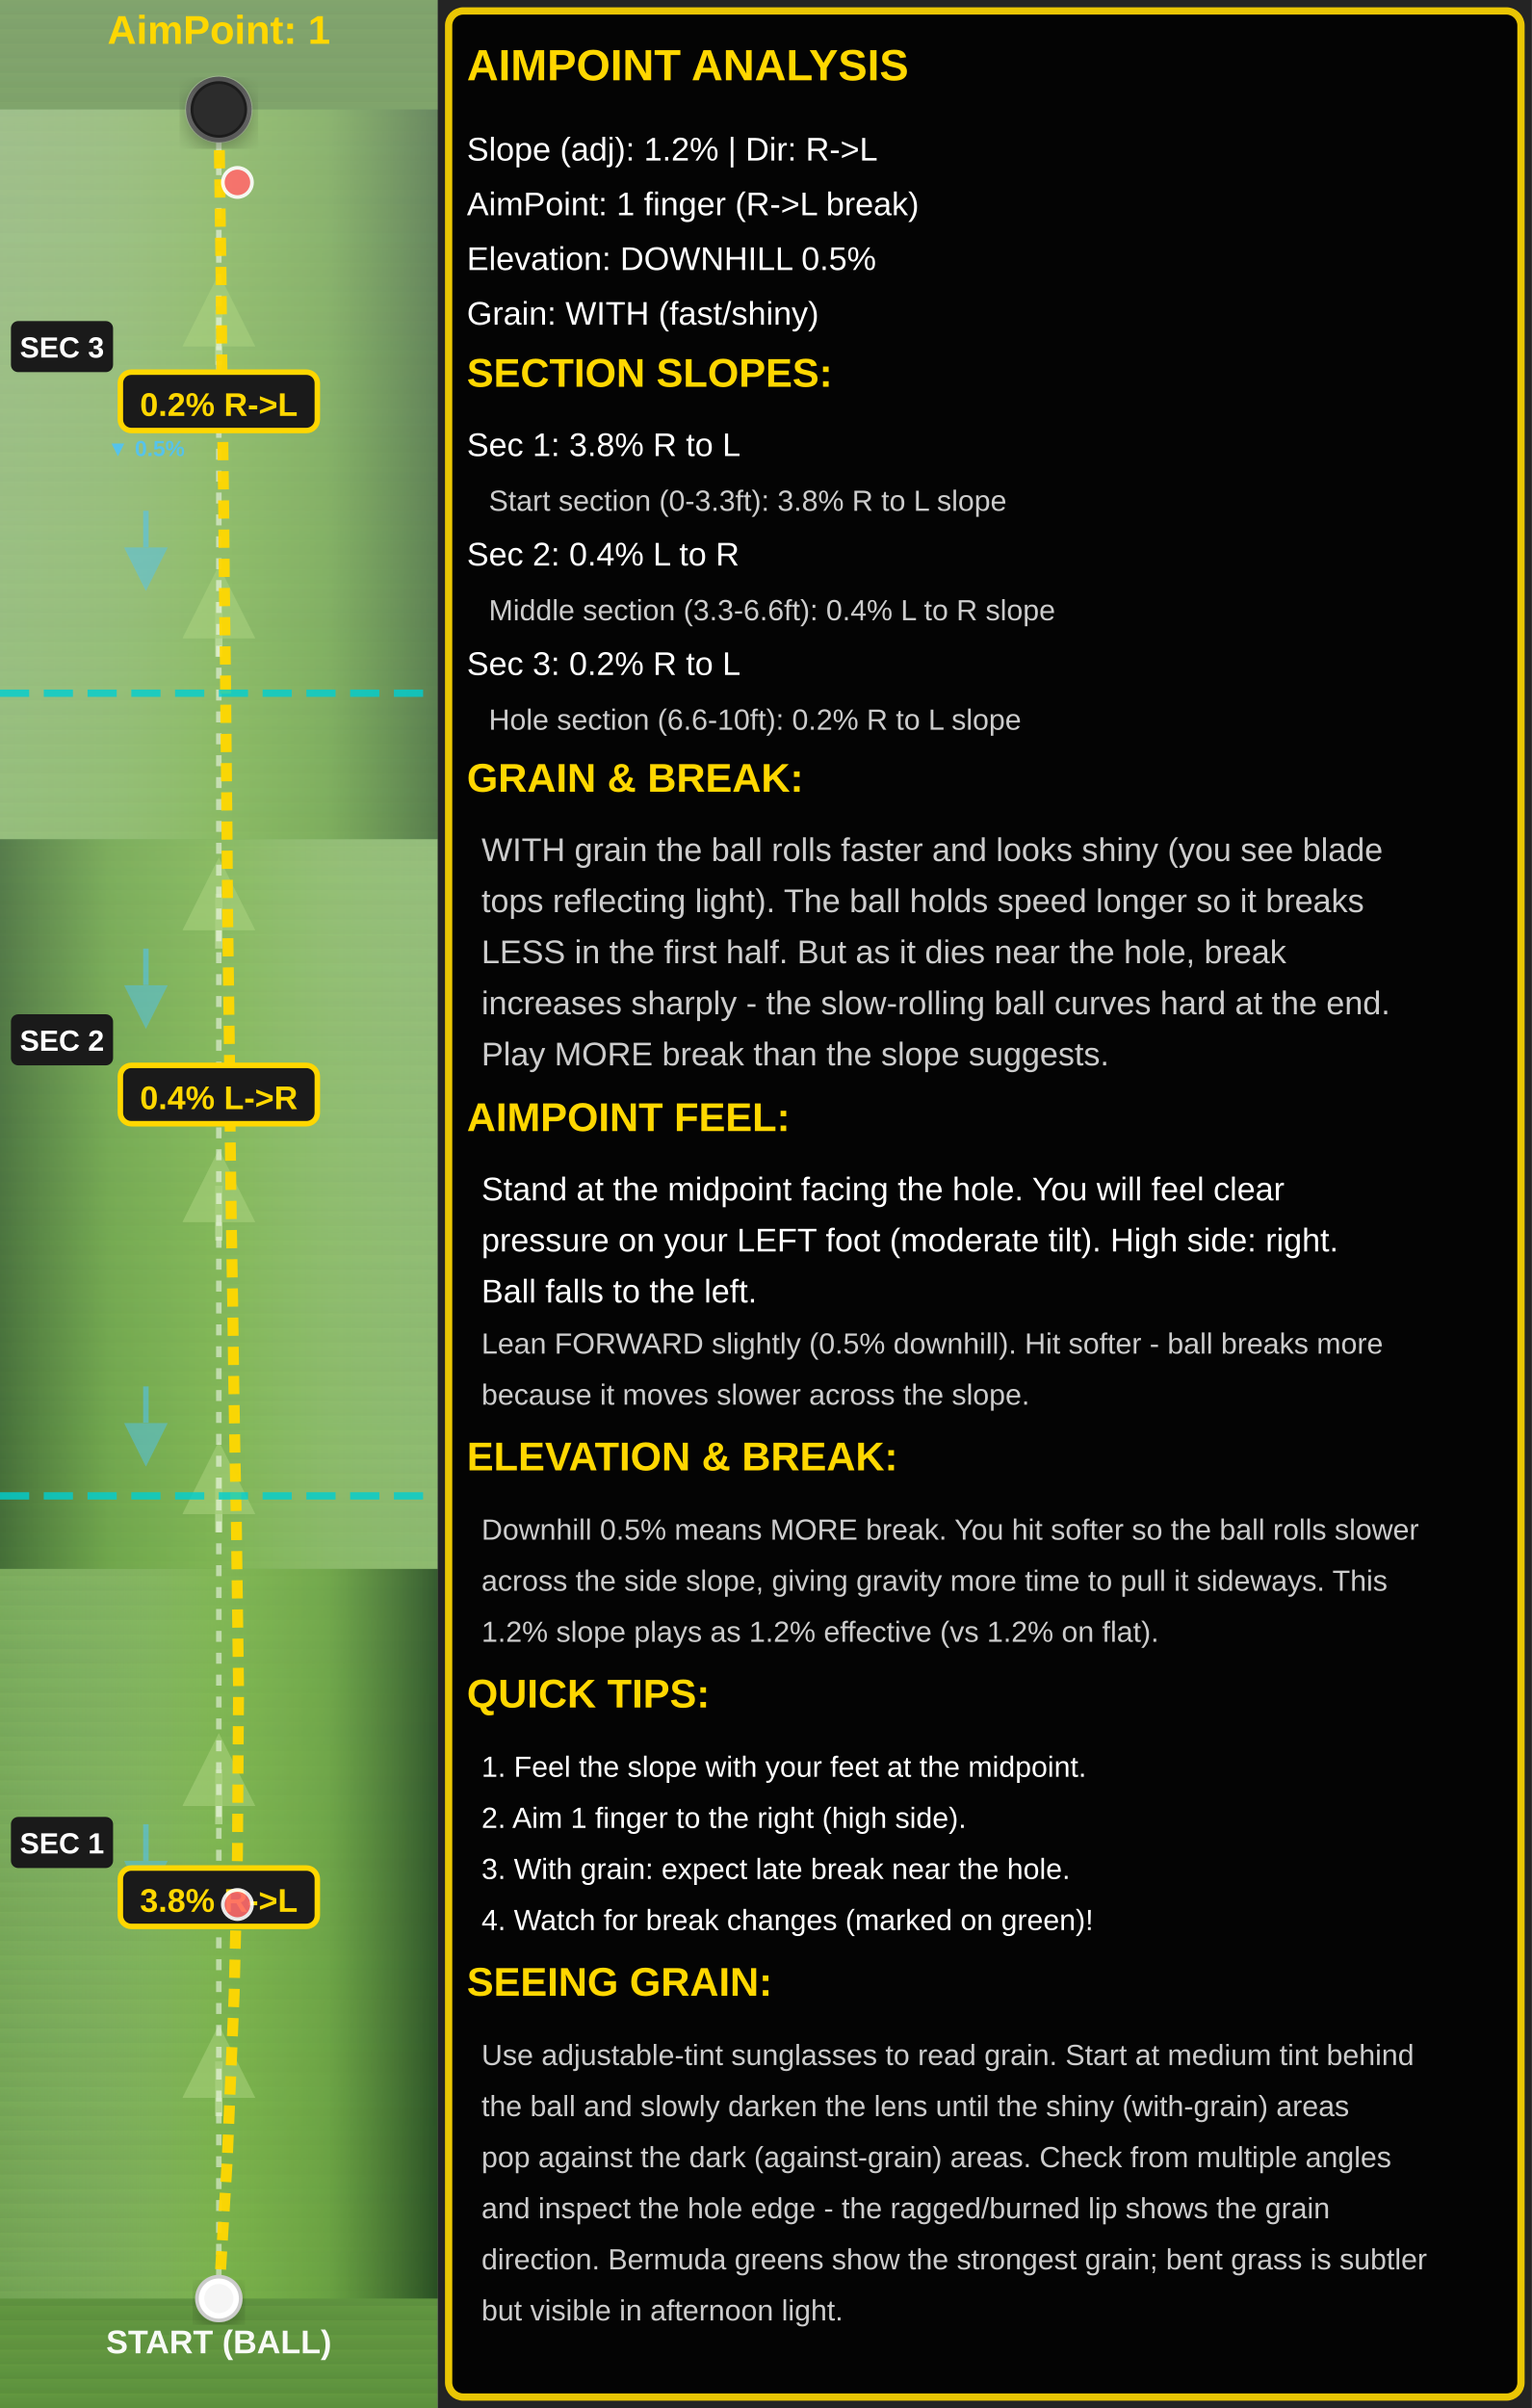
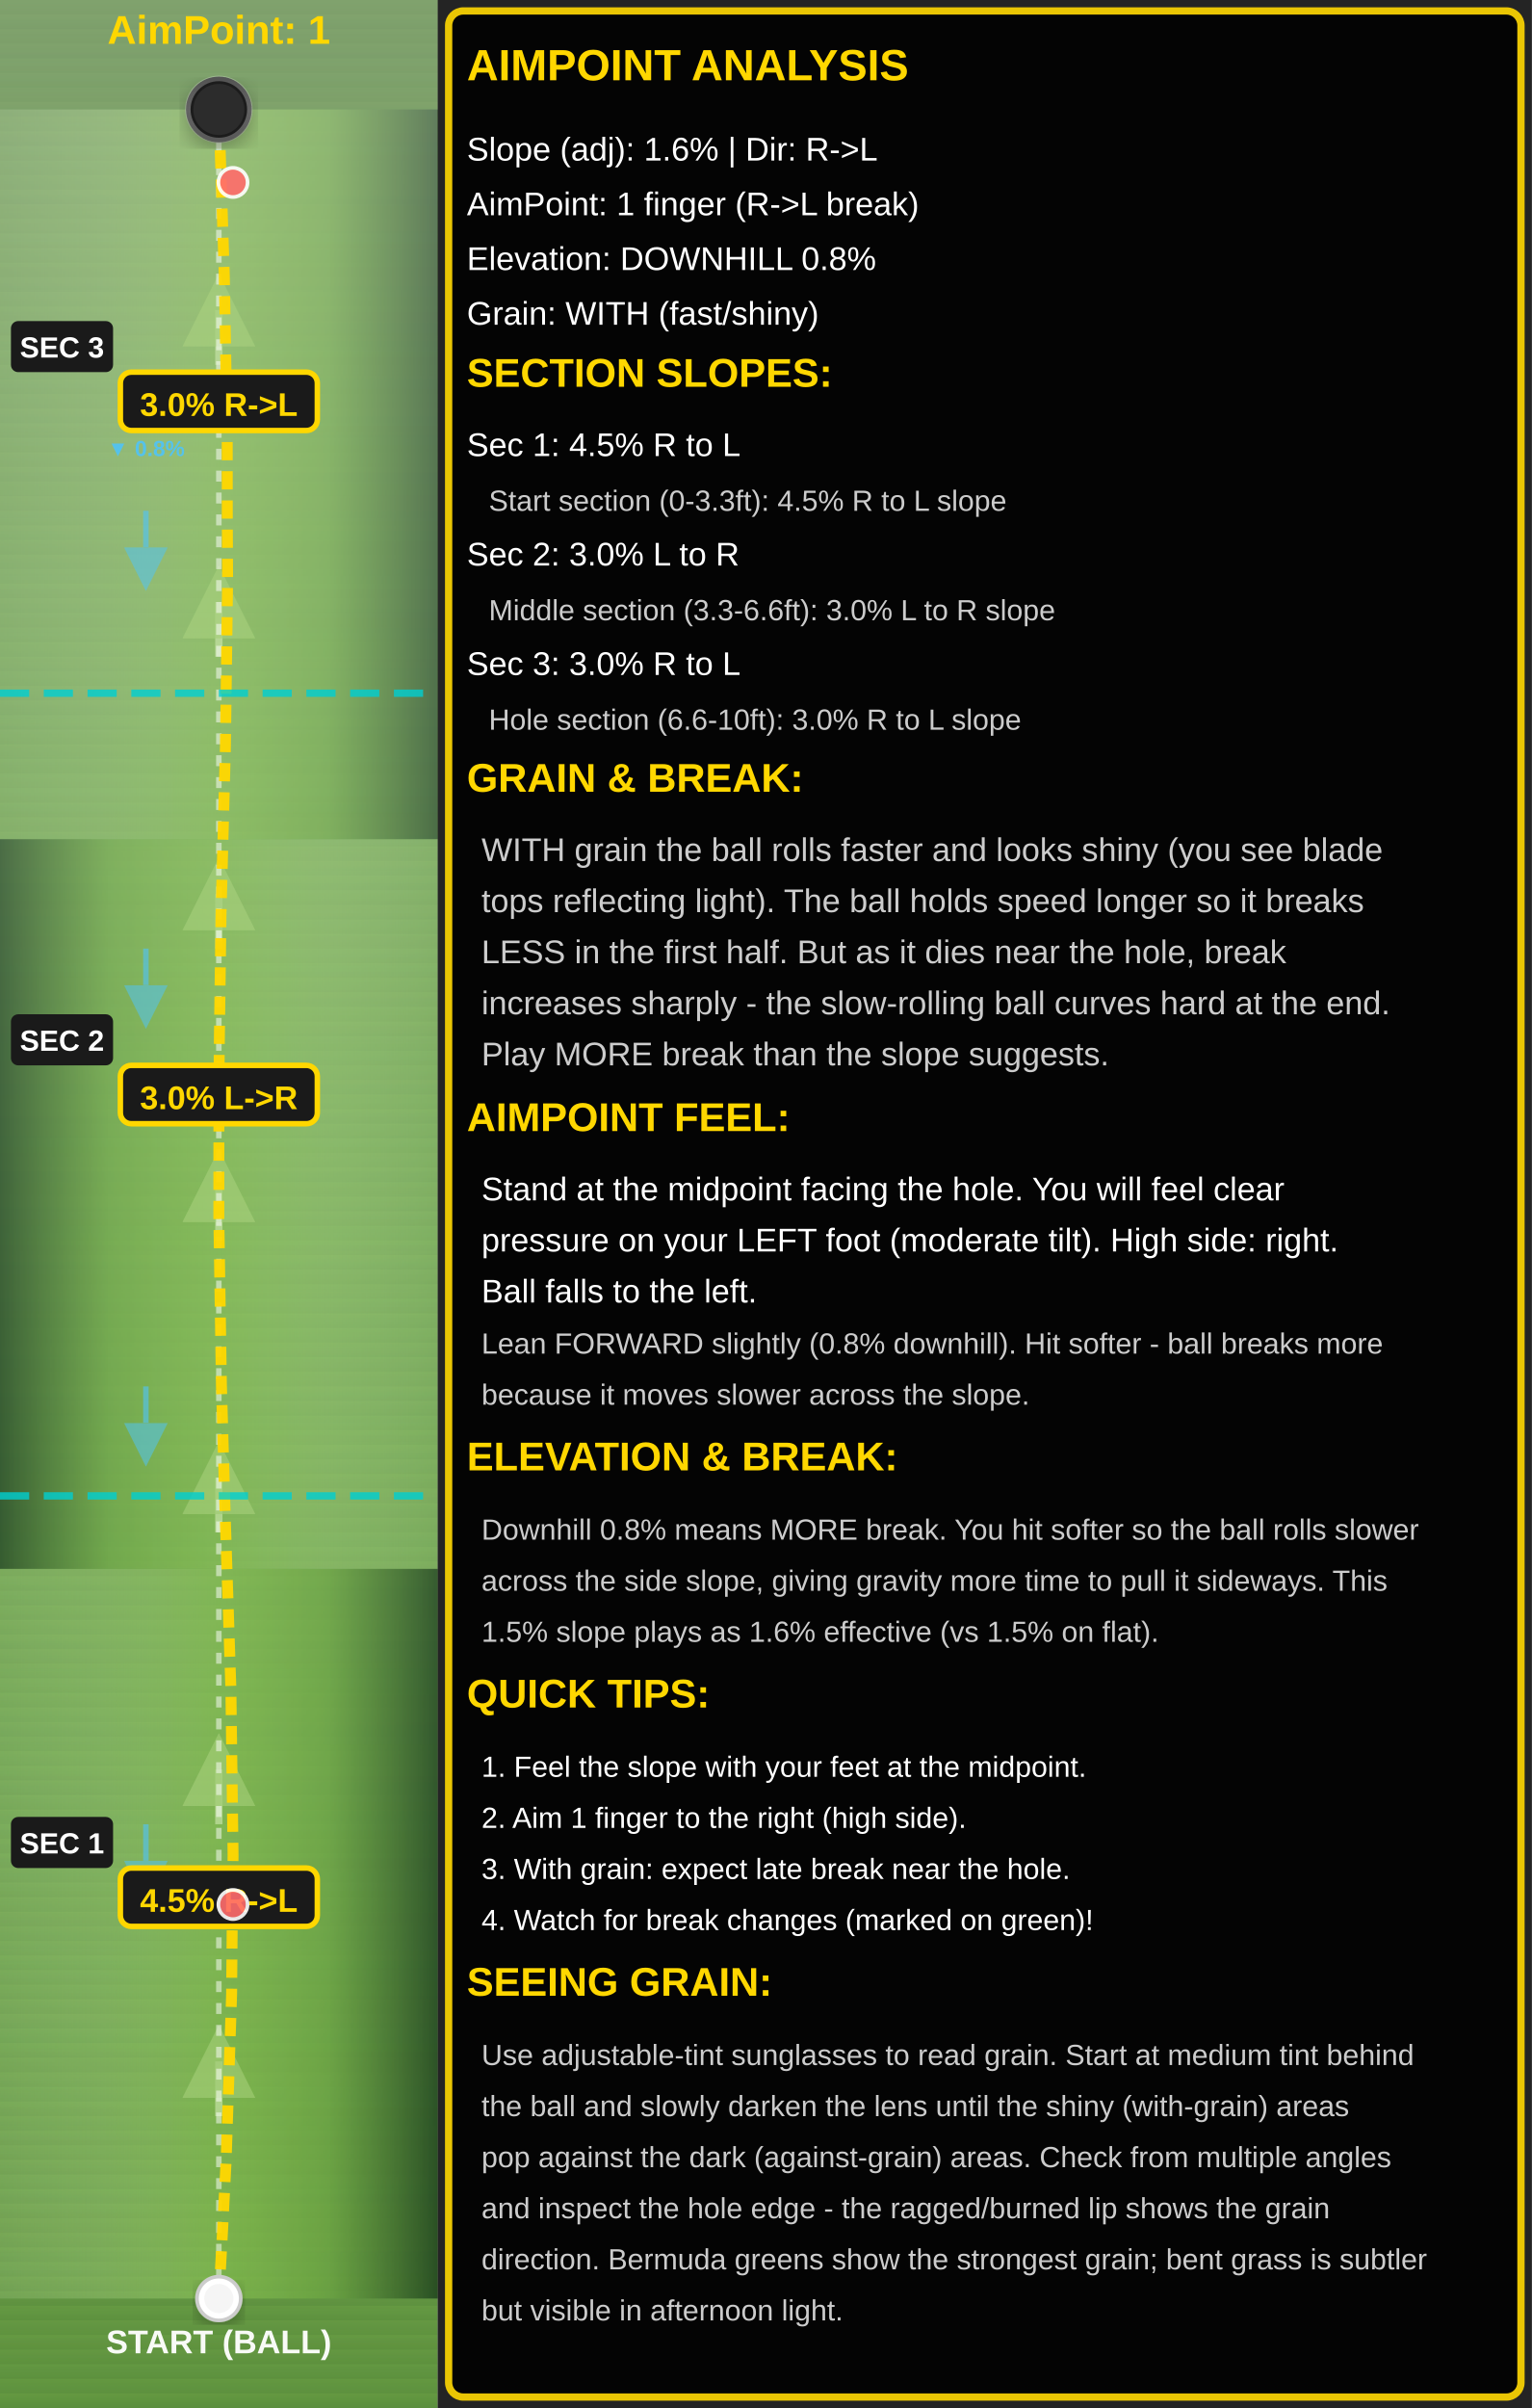
<svg xmlns="http://www.w3.org/2000/svg" width="420" height="660">
  <defs>
    <linearGradient id="baseGreen" x1="0%" y1="0%" x2="0%" y2="100%">
      <stop offset="0%" style="stop-color:#689F38;stop-opacity:1" />
      <stop offset="50%" style="stop-color:#558B2F;stop-opacity:1" />
      <stop offset="100%" style="stop-color:#4A7C27;stop-opacity:1" />
    </linearGradient>
    <linearGradient id="grainGradient" x1="0%" y1="0%" x2="0%" y2="100%">
      <stop offset="0%" style="stop-color:#E8F5E9;stop-opacity:0.6" />
      <stop offset="30%" style="stop-color:#C8E6C9;stop-opacity:0.5" />
      <stop offset="60%" style="stop-color:#A5D6A7;stop-opacity:0.35" />
      <stop offset="100%" style="stop-color:#81C784;stop-opacity:0.2" />
    </linearGradient>
    <linearGradient id="elevationGradient" x1="0%" y1="0%" x2="0%" y2="100%">
-       <stop offset="0%" style="stop-color:#1B3D14;stop-opacity:0.58" />
-       <stop offset="50%" style="stop-color:#689F38;stop-opacity:0.38" />
-       <stop offset="100%" style="stop-color:#AED581;stop-opacity:0.17" />
+       <stop offset="0%" style="stop-color:#1B3D14;stop-opacity:0.63" />
+       <stop offset="50%" style="stop-color:#689F38;stop-opacity:0.41" />
+       <stop offset="100%" style="stop-color:#AED581;stop-opacity:0.19" />
    </linearGradient>
    <linearGradient id="breakGradientSec1" x1="0%" y1="0%" x2="100%" y2="0%">
      <stop offset="0%" style="stop-color:#C5E1A5;stop-opacity:0.2" />
      <stop offset="25%" style="stop-color:#AED581;stop-opacity:0.36" />
      <stop offset="50%" style="stop-color:#8BC34A;stop-opacity:0.6" />
      <stop offset="75%" style="stop-color:#689F38;stop-opacity:0.8" />
      <stop offset="100%" style="stop-color:#1B3D14;stop-opacity:1.0" />
    </linearGradient>
    <linearGradient id="breakGradientSec2" x1="0%" y1="0%" x2="100%" y2="0%">
-       <stop offset="0%" style="stop-color:#1B3D14;stop-opacity:0.72" />
-       <stop offset="25%" style="stop-color:#689F38;stop-opacity:0.642" />
-       <stop offset="50%" style="stop-color:#8BC34A;stop-opacity:0.565" />
-       <stop offset="75%" style="stop-color:#AED581;stop-opacity:0.488" />
-       <stop offset="100%" style="stop-color:#C5E1A5;stop-opacity:0.41" />
+       <stop offset="0%" style="stop-color:#1B3D14;stop-opacity:1.0" />
+       <stop offset="25%" style="stop-color:#689F38;stop-opacity:0.8" />
+       <stop offset="50%" style="stop-color:#8BC34A;stop-opacity:0.6" />
+       <stop offset="75%" style="stop-color:#AED581;stop-opacity:0.4" />
+       <stop offset="100%" style="stop-color:#C5E1A5;stop-opacity:0.2" />
    </linearGradient>
    <linearGradient id="breakGradientSec3" x1="0%" y1="0%" x2="100%" y2="0%">
-       <stop offset="0%" style="stop-color:#C5E1A5;stop-opacity:0.41" />
-       <stop offset="25%" style="stop-color:#AED581;stop-opacity:0.472" />
-       <stop offset="50%" style="stop-color:#8BC34A;stop-opacity:0.565" />
-       <stop offset="75%" style="stop-color:#689F38;stop-opacity:0.642" />
-       <stop offset="100%" style="stop-color:#1B3D14;stop-opacity:0.72" />
+       <stop offset="0%" style="stop-color:#C5E1A5;stop-opacity:0.2" />
+       <stop offset="25%" style="stop-color:#AED581;stop-opacity:0.36" />
+       <stop offset="50%" style="stop-color:#8BC34A;stop-opacity:0.6" />
+       <stop offset="75%" style="stop-color:#689F38;stop-opacity:0.8" />
+       <stop offset="100%" style="stop-color:#1B3D14;stop-opacity:1.0" />
    </linearGradient>
    <linearGradient id="holeGrainGradient" x1="50%" y1="0%" x2="50%" y2="100%">
      <stop offset="0%" style="stop-color:#FFFFFF;stop-opacity:0.3" />
      <stop offset="50%" style="stop-color:#CCCCCC;stop-opacity:0.5" />
      <stop offset="100%" style="stop-color:#999999;stop-opacity:0.6" />
    </linearGradient>
    <filter id="shadow">
      <feDropShadow dx="0" dy="2" stdDeviation="3" flood-opacity="0.3" />
    </filter>
    <marker id="arrowhead-grain" markerWidth="10" markerHeight="10" refX="5" refY="5" orient="auto">
      <polygon points="0,0 10,5 0,10" fill="#AED581" opacity="0.7" />
    </marker>
    <marker id="arrowhead-elev-up" markerWidth="8" markerHeight="8" refX="4" refY="8" orient="0">
      <polygon points="4,0 8,8 0,8" fill="#FFA726" opacity="0.85" />
    </marker>
    <marker id="arrowhead-elev-down" markerWidth="8" markerHeight="8" refX="4" refY="0" orient="0">
      <polygon points="0,0 8,0 4,8" fill="#4FC3F7" opacity="0.85" />
    </marker>
    <pattern id="grassTexture" x="0" y="0" width="4" height="4" patternUnits="userSpaceOnUse">
      <rect width="4" height="4" fill="url(#baseGreen)" opacity="0.95" />
      <line x1="0" y1="2" x2="4" y2="2" stroke="#5A9B3F" stroke-width="0.5" opacity="0.3" />
    </pattern>
  </defs>
  <rect width="120" height="660" fill="url(#baseGreen)" />
  <rect width="120" height="660" fill="url(#grassTexture)" opacity="0.3" />
  <rect width="120" height="660" fill="url(#elevationGradient)" opacity="0.7" />
  <rect x="0" y="430.0" width="120" height="200.0" fill="url(#breakGradientSec1)" opacity="1.0" />
  <rect x="0" y="230.0" width="120" height="200.0" fill="url(#breakGradientSec2)" opacity="1.0" />
  <rect x="0" y="30" width="120" height="200.0" fill="url(#breakGradientSec3)" opacity="1.0" />
  <rect width="120" height="660" fill="url(#grainGradient)" opacity="0.6" />
  <line x1="60.0" y1="100" x2="60.0" y2="85" stroke="#C5E1A5" stroke-width="2" opacity="0.7" marker-end="url(#arrowhead-grain)" />
  <line x1="60.0" y1="180" x2="60.0" y2="165" stroke="#C5E1A5" stroke-width="2" opacity="0.7" marker-end="url(#arrowhead-grain)" />
  <line x1="60.0" y1="260" x2="60.0" y2="245" stroke="#C5E1A5" stroke-width="2" opacity="0.7" marker-end="url(#arrowhead-grain)" />
  <line x1="60.0" y1="340" x2="60.0" y2="325" stroke="#C5E1A5" stroke-width="2" opacity="0.7" marker-end="url(#arrowhead-grain)" />
  <line x1="60.0" y1="420" x2="60.0" y2="405" stroke="#C5E1A5" stroke-width="2" opacity="0.7" marker-end="url(#arrowhead-grain)" />
  <line x1="60.0" y1="500" x2="60.0" y2="485" stroke="#C5E1A5" stroke-width="2" opacity="0.7" marker-end="url(#arrowhead-grain)" />
  <line x1="60.0" y1="580" x2="60.0" y2="565" stroke="#C5E1A5" stroke-width="2" opacity="0.7" marker-end="url(#arrowhead-grain)" />
-   <line x1="40.0" y1="140" x2="40.0" y2="150" stroke="#4FC3F7" stroke-width="1.5" opacity="0.57" marker-end="url(#arrowhead-elev-down)" />
-   <line x1="40.0" y1="260" x2="40.0" y2="270" stroke="#4FC3F7" stroke-width="1.5" opacity="0.57" marker-end="url(#arrowhead-elev-down)" />
-   <line x1="40.0" y1="380" x2="40.0" y2="390" stroke="#4FC3F7" stroke-width="1.5" opacity="0.57" marker-end="url(#arrowhead-elev-down)" />
-   <line x1="40.0" y1="500" x2="40.0" y2="510" stroke="#4FC3F7" stroke-width="1.5" opacity="0.57" marker-end="url(#arrowhead-elev-down)" />
-   <text x="40.0" y="125" font-family="Arial, sans-serif" font-size="6" fill="#4FC3F7" text-anchor="middle" font-weight="bold" opacity="0.9">▼ 0.5%</text>
+   <line x1="40.0" y1="140" x2="40.0" y2="150" stroke="#4FC3F7" stroke-width="1.5" opacity="0.62" marker-end="url(#arrowhead-elev-down)" />
+   <line x1="40.0" y1="260" x2="40.0" y2="270" stroke="#4FC3F7" stroke-width="1.5" opacity="0.62" marker-end="url(#arrowhead-elev-down)" />
+   <line x1="40.0" y1="380" x2="40.0" y2="390" stroke="#4FC3F7" stroke-width="1.5" opacity="0.62" marker-end="url(#arrowhead-elev-down)" />
+   <line x1="40.0" y1="500" x2="40.0" y2="510" stroke="#4FC3F7" stroke-width="1.5" opacity="0.62" marker-end="url(#arrowhead-elev-down)" />
+   <text x="40.0" y="125" font-family="Arial, sans-serif" font-size="6" fill="#4FC3F7" text-anchor="middle" font-weight="bold" opacity="0.9">▼ 0.8%</text>
  <line x1="60.0" y1="630" x2="60.0" y2="30.0" stroke="#FFFFFF" stroke-width="1.5" stroke-dasharray="3,3" opacity="0.5" />
-   <path d="M 60.0 630.0 C 60.8 617.5, 61.5 604.6, 62.3 592.0 C 62.9 577.0, 63.6 561.5, 64.2 546.5 C 64.5 533.9, 64.8 521.0, 65.1 508.5 C 65.2 493.4, 65.3 477.9, 65.4 462.9 C 65.2 447.9, 65.0 432.4, 64.8 417.3 C 64.5 404.8, 64.3 391.9, 64.1 379.4 C 63.9 364.3, 63.7 348.8, 63.4 333.8 C 63.2 318.8, 63.0 303.3, 62.9 288.2 C 62.7 275.7, 62.6 262.8, 62.4 250.3 C 62.3 235.2, 62.2 219.7, 62.0 204.7 C 61.9 189.6, 61.7 174.2, 61.5 159.1 C 61.4 146.6, 61.3 133.7, 61.1 121.1 C 60.9 106.1, 60.7 90.6, 60.6 75.6 C 60.4 60.5, 60.2 45.0, 60.0 30.0" stroke="#FFD700" stroke-width="3" fill="none" stroke-dasharray="5,3" opacity="0.95" />
+   <path d="M 60.0 630.0 C 60.7 617.5, 61.4 604.6, 62.0 592.0 C 62.5 577.0, 63.0 561.5, 63.5 546.5 C 63.6 533.9, 63.7 521.0, 63.9 508.5 C 63.7 493.4, 63.5 477.9, 63.3 462.9 C 62.8 447.9, 62.3 432.4, 61.8 417.3 C 61.4 404.8, 61.1 391.9, 60.7 379.4 C 60.5 364.3, 60.2 348.8, 60.0 333.8 C 60.0 318.8, 60.0 303.3, 60.1 288.2 C 60.3 275.7, 60.4 262.8, 60.6 250.3 C 61.0 235.2, 61.4 219.7, 61.8 204.7 C 62.0 189.6, 62.2 174.2, 62.4 159.1 C 62.3 146.6, 62.3 133.7, 62.3 121.1 C 62.0 106.1, 61.8 90.6, 61.5 75.6 C 61.0 60.5, 60.5 45.0, 60.0 30.0" stroke="#FFD700" stroke-width="3" fill="none" stroke-dasharray="5,3" opacity="0.95" />
  <line x1="0" y1="410.0" x2="120" y2="410.0" stroke="#00CED1" stroke-width="2" opacity="0.8" stroke-dasharray="8,4" />
  <line x1="0" y1="190.0" x2="120" y2="190.0" stroke="#00CED1" stroke-width="2" opacity="0.8" stroke-dasharray="8,4" />
  <rect x="3" y="498.0" width="28" height="14" fill="#1A1A1A" rx="2" />
  <text x="17" y="508.0" font-family="Arial, sans-serif" font-size="8" fill="#FFFFFF" text-anchor="middle" font-weight="bold">SEC 1</text>
  <rect x="33.0" y="512.0" width="54" height="16" fill="#1A1A1A" rx="3" stroke="#FFD700" stroke-width="1.5" />
-   <text x="60.0" y="524.0" font-family="Arial, sans-serif" font-size="9" fill="#FFD700" text-anchor="middle" font-weight="bold">3.8% R-&gt;L</text>
+   <text x="60.0" y="524.0" font-family="Arial, sans-serif" font-size="9" fill="#FFD700" text-anchor="middle" font-weight="bold">4.5% R-&gt;L</text>
  <rect x="3" y="278.0" width="28" height="14" fill="#1A1A1A" rx="2" />
  <text x="17" y="288.0" font-family="Arial, sans-serif" font-size="8" fill="#FFFFFF" text-anchor="middle" font-weight="bold">SEC 2</text>
  <rect x="33.0" y="292.0" width="54" height="16" fill="#1A1A1A" rx="3" stroke="#FFD700" stroke-width="1.5" />
-   <text x="60.0" y="304.0" font-family="Arial, sans-serif" font-size="9" fill="#FFD700" text-anchor="middle" font-weight="bold">0.4% L-&gt;R</text>
+   <text x="60.0" y="304.0" font-family="Arial, sans-serif" font-size="9" fill="#FFD700" text-anchor="middle" font-weight="bold">3.0% L-&gt;R</text>
  <rect x="3" y="88.0" width="28" height="14" fill="#1A1A1A" rx="2" />
  <text x="17" y="98.0" font-family="Arial, sans-serif" font-size="8" fill="#FFFFFF" text-anchor="middle" font-weight="bold">SEC 3</text>
  <rect x="33.0" y="102.0" width="54" height="16" fill="#1A1A1A" rx="3" stroke="#FFD700" stroke-width="1.5" />
-   <text x="60.0" y="114.0" font-family="Arial, sans-serif" font-size="9" fill="#FFD700" text-anchor="middle" font-weight="bold">0.2% R-&gt;L</text>
-   <circle cx="65.093" cy="522" r="4" fill="#FF6B6B" opacity="0.9" stroke="#FFFFFF" stroke-width="1" />
-   <circle cx="65.093" cy="50" r="4" fill="#FF6B6B" opacity="0.9" stroke="#FFFFFF" stroke-width="1" />
+   <text x="60.0" y="114.0" font-family="Arial, sans-serif" font-size="9" fill="#FFD700" text-anchor="middle" font-weight="bold">3.0% R-&gt;L</text>
+   <circle cx="63.874" cy="522" r="4" fill="#FF6B6B" opacity="0.9" stroke="#FFFFFF" stroke-width="1" />
+   <circle cx="63.874" cy="50" r="4" fill="#FF6B6B" opacity="0.9" stroke="#FFFFFF" stroke-width="1" />
  <text x="60.0" y="12" font-family="Arial, sans-serif" font-size="11" fill="#FFD700" text-anchor="middle" font-weight="bold">AimPoint: 1</text>
  <circle cx="60.0" cy="30.0" r="9" fill="#1A1A1A" filter="url(#shadow)" />
  <circle cx="60.0" cy="30.0" r="7" fill="#2C2C2C" />
  <circle cx="60.0" cy="30.0" r="8.5" fill="none" stroke="url(#holeGrainGradient)" stroke-width="1.5" opacity="0.8" />
  <circle cx="60.0" cy="630" r="6" fill="#FFFFFF" stroke="#CCCCCC" stroke-width="1" filter="url(#shadow)" />
  <circle cx="60.0" cy="630" r="4" fill="#F5F5F5" />
  <text x="60.0" y="645" font-family="Arial, sans-serif" font-size="9" fill="#FFFFFF" text-anchor="middle" font-weight="bold" opacity="0.95">START (BALL)</text>
  <rect x="120" y="0" width="300" height="660" fill="#1A1A1A" opacity="0.95" />
  <rect x="123" y="3" width="294" height="654" fill="#000000" opacity="0.9" rx="4" stroke="#FFD700" stroke-width="2" />
  <text x="128" y="22" font-family="Arial, sans-serif" font-size="12" fill="#FFD700" font-weight="bold">AIMPOINT ANALYSIS</text>
-   <text x="128" y="44" font-family="Arial, sans-serif" font-size="9" fill="#FFFFFF">Slope (adj): 1.2%  |  Dir: R-&gt;L</text>
+   <text x="128" y="44" font-family="Arial, sans-serif" font-size="9" fill="#FFFFFF">Slope (adj): 1.6%  |  Dir: R-&gt;L</text>
  <text x="128" y="59" font-family="Arial, sans-serif" font-size="9" fill="#FFFFFF">AimPoint: 1 finger (R-&gt;L break)</text>
-   <text x="128" y="74" font-family="Arial, sans-serif" font-size="9" fill="#FFFFFF">Elevation: DOWNHILL 0.5%</text>
+   <text x="128" y="74" font-family="Arial, sans-serif" font-size="9" fill="#FFFFFF">Elevation: DOWNHILL 0.8%</text>
  <text x="128" y="89" font-family="Arial, sans-serif" font-size="9" fill="#FFFFFF">Grain: WITH (fast/shiny)</text>
  <text x="128" y="106" font-family="Arial, sans-serif" font-size="11" fill="#FFD700" font-weight="bold">SECTION SLOPES:</text>
-   <text x="128" y="125" font-family="Arial, sans-serif" font-size="9" fill="#FFFFFF">Sec 1: 3.8% R to L</text>
-   <text x="134" y="140" font-family="Arial, sans-serif" font-size="8" fill="#CCCCCC">Start section (0-3.3ft): 3.8% R to L slope</text>
-   <text x="128" y="155" font-family="Arial, sans-serif" font-size="9" fill="#FFFFFF">Sec 2: 0.4% L to R</text>
-   <text x="134" y="170" font-family="Arial, sans-serif" font-size="8" fill="#CCCCCC">Middle section (3.3-6.6ft): 0.4% L to R slope</text>
-   <text x="128" y="185" font-family="Arial, sans-serif" font-size="9" fill="#FFFFFF">Sec 3: 0.2% R to L</text>
-   <text x="134" y="200" font-family="Arial, sans-serif" font-size="8" fill="#CCCCCC">Hole section (6.6-10ft): 0.2% R to L slope</text>
+   <text x="128" y="125" font-family="Arial, sans-serif" font-size="9" fill="#FFFFFF">Sec 1: 4.5% R to L</text>
+   <text x="134" y="140" font-family="Arial, sans-serif" font-size="8" fill="#CCCCCC">Start section (0-3.3ft): 4.5% R to L slope</text>
+   <text x="128" y="155" font-family="Arial, sans-serif" font-size="9" fill="#FFFFFF">Sec 2: 3.0% L to R</text>
+   <text x="134" y="170" font-family="Arial, sans-serif" font-size="8" fill="#CCCCCC">Middle section (3.3-6.6ft): 3.0% L to R slope</text>
+   <text x="128" y="185" font-family="Arial, sans-serif" font-size="9" fill="#FFFFFF">Sec 3: 3.0% R to L</text>
+   <text x="134" y="200" font-family="Arial, sans-serif" font-size="8" fill="#CCCCCC">Hole section (6.6-10ft): 3.0% R to L slope</text>
  <text x="128" y="217" font-family="Arial, sans-serif" font-size="11" fill="#FFD700" font-weight="bold">GRAIN &amp; BREAK:</text>
  <text x="132" y="236" font-family="Arial, sans-serif" font-size="9" fill="#CCCCCC">WITH grain the ball rolls faster and looks shiny (you see blade</text>
  <text x="132" y="250" font-family="Arial, sans-serif" font-size="9" fill="#CCCCCC">tops reflecting light). The ball holds speed longer so it breaks</text>
  <text x="132" y="264" font-family="Arial, sans-serif" font-size="9" fill="#CCCCCC">LESS in the first half. But as it dies near the hole, break</text>
  <text x="132" y="278" font-family="Arial, sans-serif" font-size="9" fill="#CCCCCC">increases sharply - the slow-rolling ball curves hard at the end.</text>
  <text x="132" y="292" font-family="Arial, sans-serif" font-size="9" fill="#CCCCCC">Play MORE break than the slope suggests.</text>
  <text x="128" y="310" font-family="Arial, sans-serif" font-size="11" fill="#FFD700" font-weight="bold">AIMPOINT FEEL:</text>
  <text x="132" y="329" font-family="Arial, sans-serif" font-size="9" fill="#FFFFFF">Stand at the midpoint facing the hole. You will feel clear</text>
  <text x="132" y="343" font-family="Arial, sans-serif" font-size="9" fill="#FFFFFF">pressure on your LEFT foot (moderate tilt). High side: right.</text>
  <text x="132" y="357" font-family="Arial, sans-serif" font-size="9" fill="#FFFFFF">Ball falls to the left.</text>
-   <text x="132" y="371" font-family="Arial, sans-serif" font-size="8" fill="#CCCCCC">Lean FORWARD slightly (0.5% downhill). Hit softer - ball breaks more</text>
+   <text x="132" y="371" font-family="Arial, sans-serif" font-size="8" fill="#CCCCCC">Lean FORWARD slightly (0.8% downhill). Hit softer - ball breaks more</text>
  <text x="132" y="385" font-family="Arial, sans-serif" font-size="8" fill="#CCCCCC">because it moves slower across the slope.</text>
  <text x="128" y="403" font-family="Arial, sans-serif" font-size="11" fill="#FFD700" font-weight="bold">ELEVATION &amp; BREAK:</text>
-   <text x="132" y="422" font-family="Arial, sans-serif" font-size="8" fill="#CCCCCC">Downhill 0.5% means MORE break. You hit softer so the ball rolls slower</text>
+   <text x="132" y="422" font-family="Arial, sans-serif" font-size="8" fill="#CCCCCC">Downhill 0.8% means MORE break. You hit softer so the ball rolls slower</text>
  <text x="132" y="436" font-family="Arial, sans-serif" font-size="8" fill="#CCCCCC">across the side slope, giving gravity more time to pull it sideways. This</text>
-   <text x="132" y="450" font-family="Arial, sans-serif" font-size="8" fill="#CCCCCC">1.2% slope plays as 1.2% effective (vs 1.2% on flat).</text>
+   <text x="132" y="450" font-family="Arial, sans-serif" font-size="8" fill="#CCCCCC">1.5% slope plays as 1.6% effective (vs 1.5% on flat).</text>
  <text x="128" y="468" font-family="Arial, sans-serif" font-size="11" fill="#FFD700" font-weight="bold">QUICK TIPS:</text>
  <text x="132" y="487" font-family="Arial, sans-serif" font-size="8" fill="#FFFFFF">1. Feel the slope with your feet at the midpoint.</text>
  <text x="132" y="501" font-family="Arial, sans-serif" font-size="8" fill="#FFFFFF">2. Aim 1 finger to the right (high side).</text>
  <text x="132" y="515" font-family="Arial, sans-serif" font-size="8" fill="#FFFFFF">3. With grain: expect late break near the hole.</text>
  <text x="132" y="529" font-family="Arial, sans-serif" font-size="8" fill="#FFFFFF">4. Watch for break changes (marked on green)!</text>
  <text x="128" y="547" font-family="Arial, sans-serif" font-size="11" fill="#FFD700" font-weight="bold">SEEING GRAIN:</text>
  <text x="132" y="566" font-family="Arial, sans-serif" font-size="8" fill="#CCCCCC">Use adjustable-tint sunglasses to read grain. Start at medium tint behind</text>
  <text x="132" y="580" font-family="Arial, sans-serif" font-size="8" fill="#CCCCCC">the ball and slowly darken the lens until the shiny (with-grain) areas</text>
  <text x="132" y="594" font-family="Arial, sans-serif" font-size="8" fill="#CCCCCC">pop against the dark (against-grain) areas. Check from multiple angles</text>
  <text x="132" y="608" font-family="Arial, sans-serif" font-size="8" fill="#CCCCCC">and inspect the hole edge - the ragged/burned lip shows the grain</text>
  <text x="132" y="622" font-family="Arial, sans-serif" font-size="8" fill="#CCCCCC">direction. Bermuda greens show the strongest grain; bent grass is subtler</text>
  <text x="132" y="636" font-family="Arial, sans-serif" font-size="8" fill="#CCCCCC">but visible in afternoon light.</text>
</svg>
